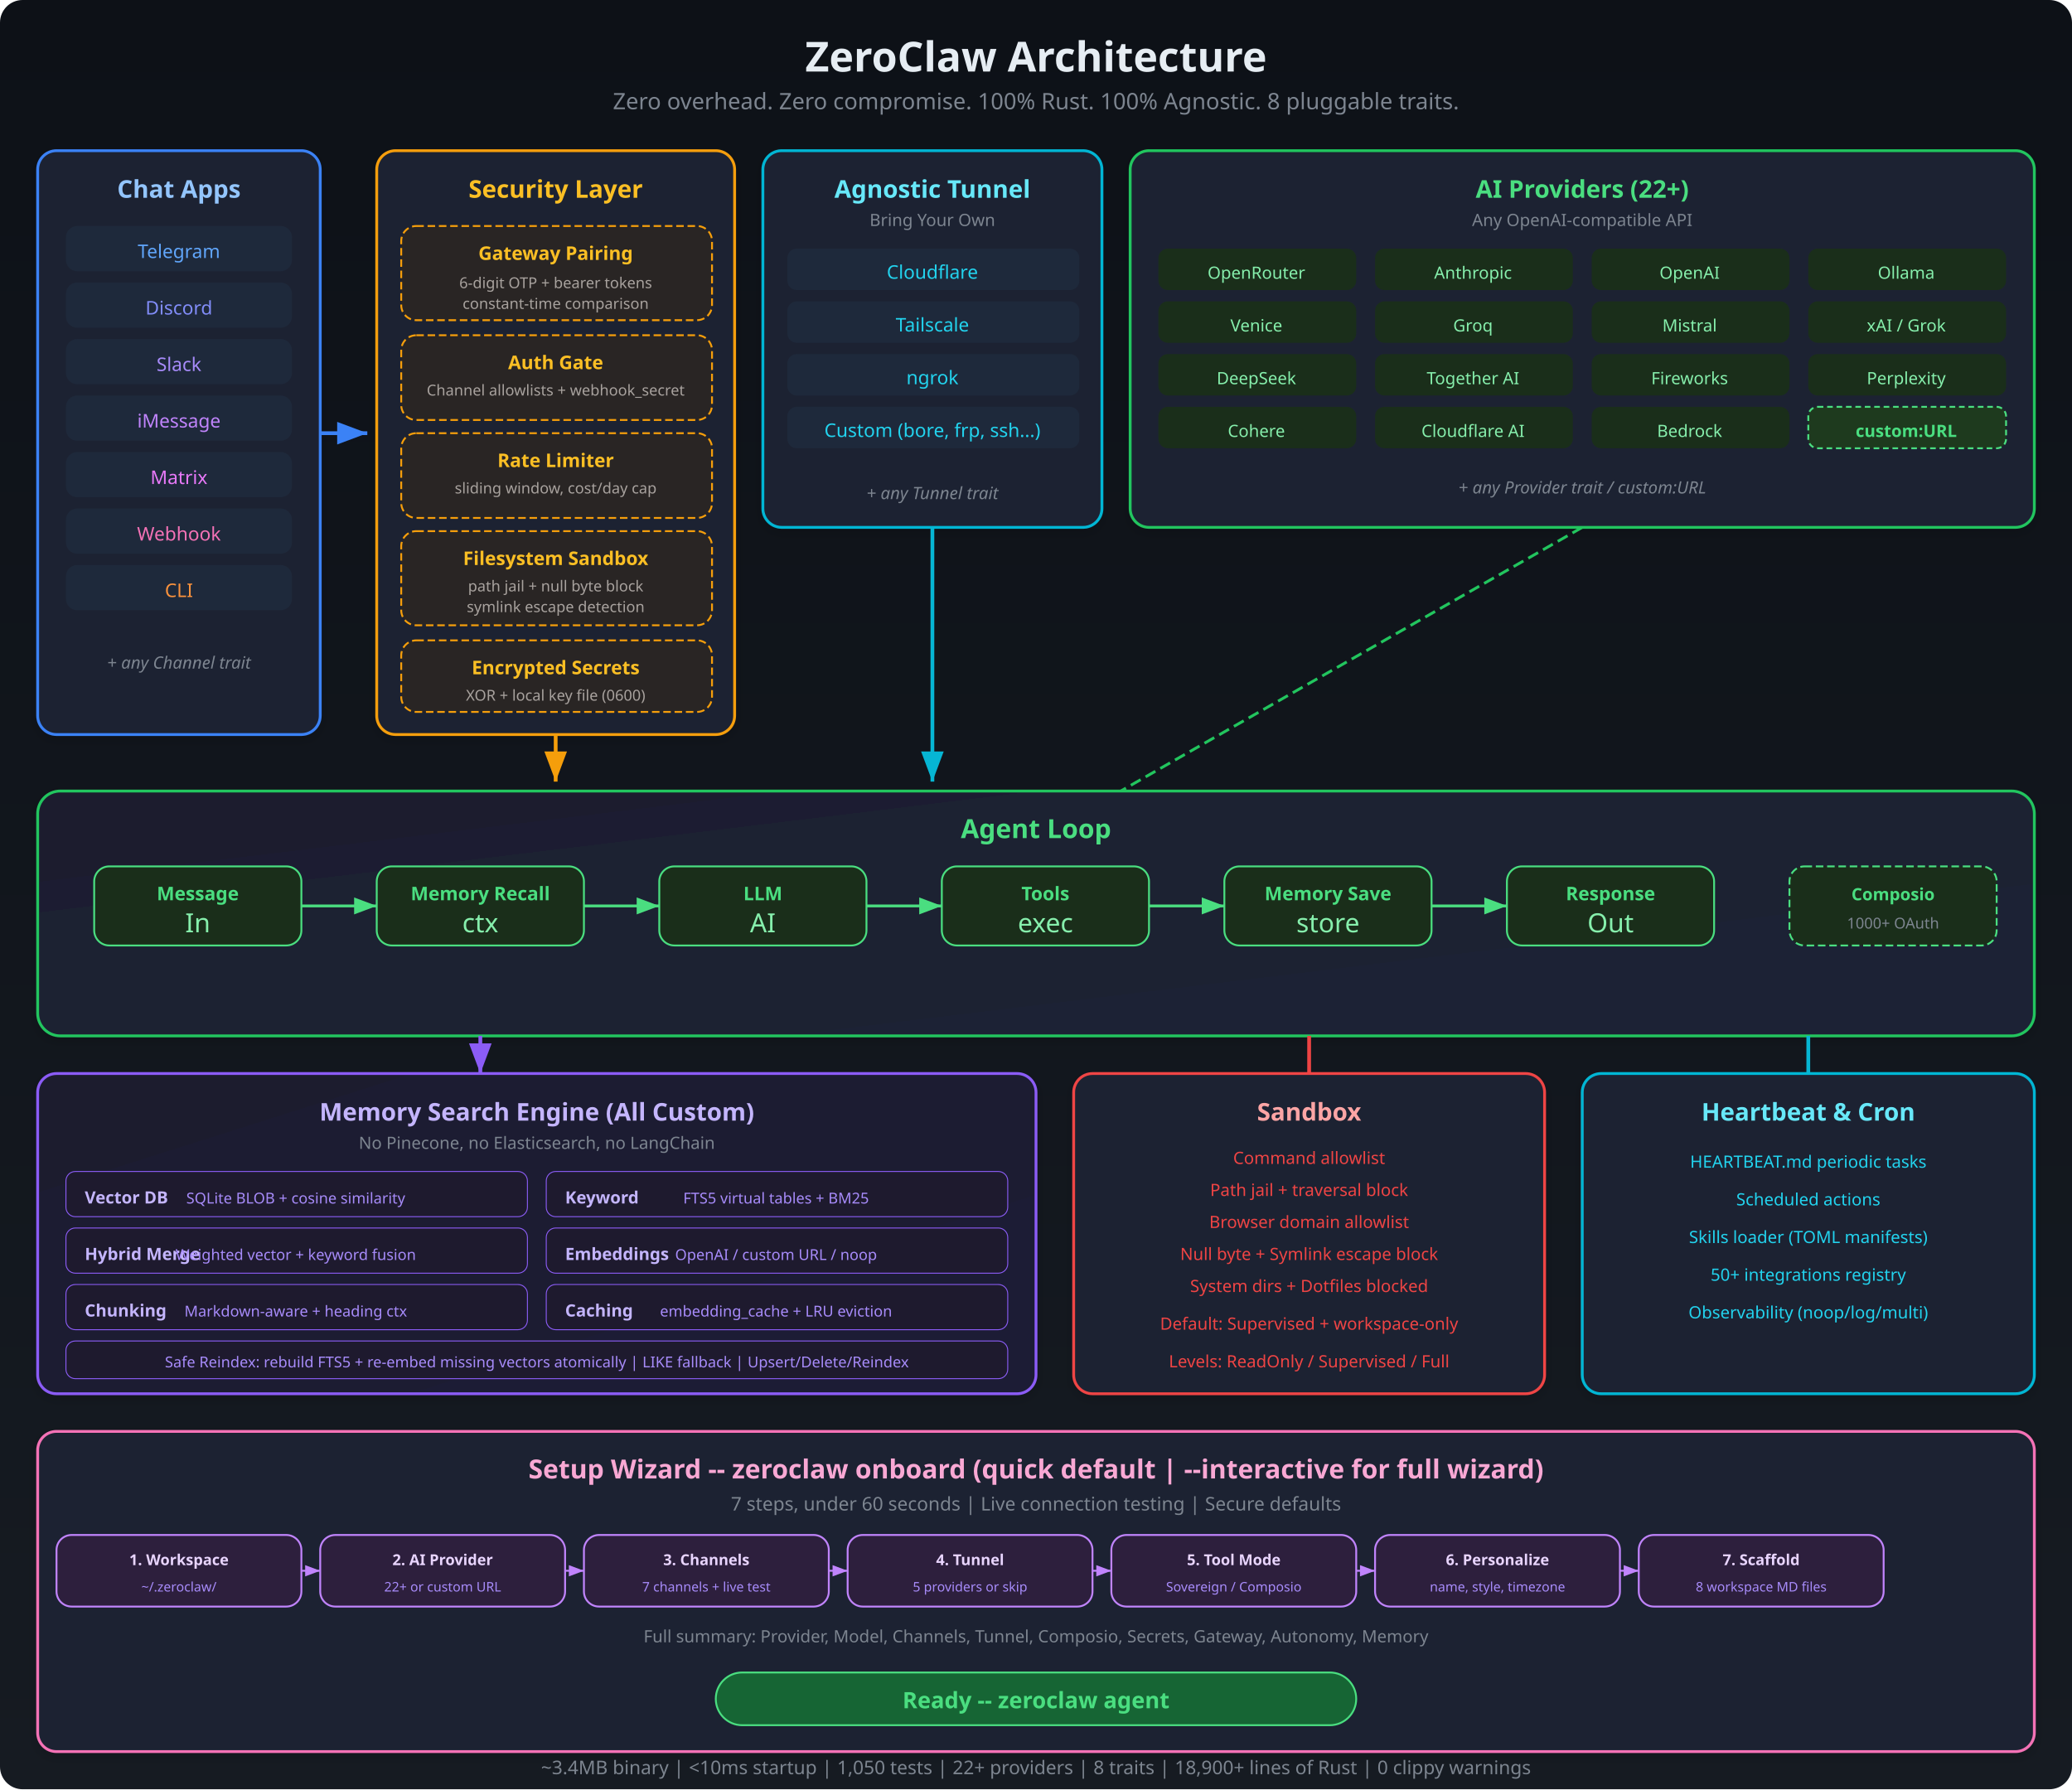
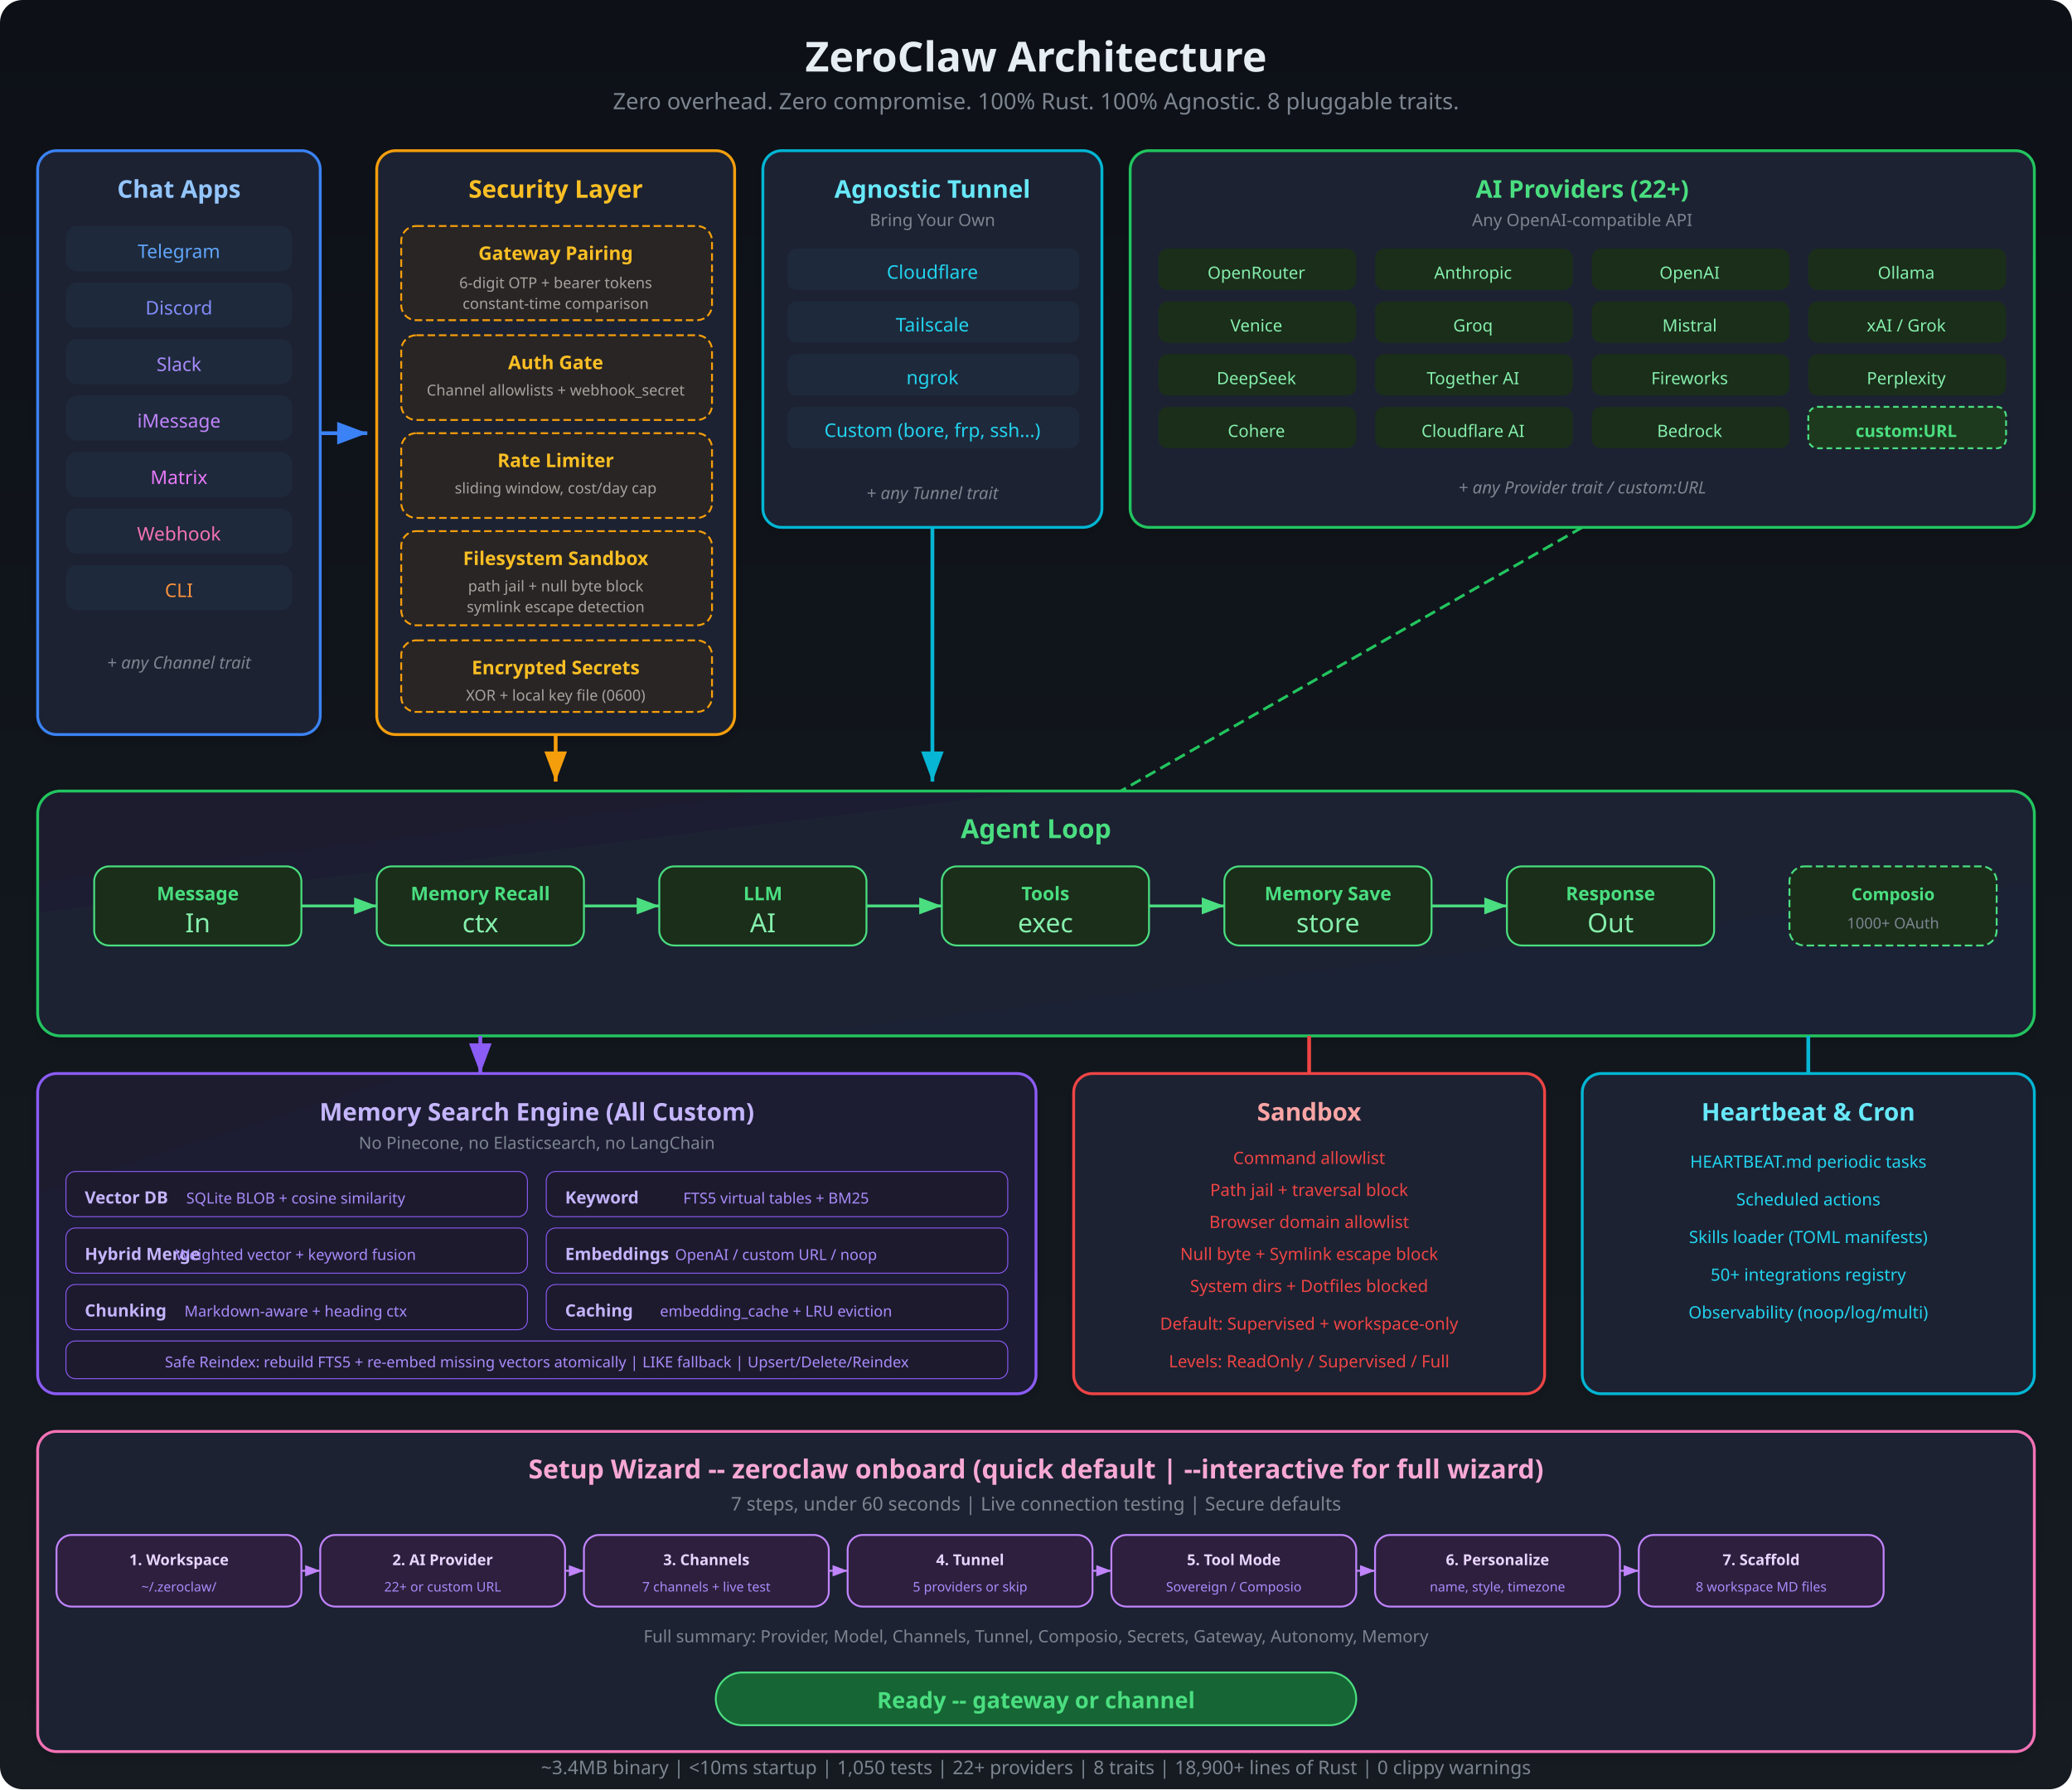
<svg xmlns="http://www.w3.org/2000/svg" viewBox="0 0 1100 950" font-family="'Segoe UI', system-ui, -apple-system, sans-serif">
  <defs>
    <filter id="shadow" x="-4%" y="-4%" width="108%" height="108%">
      <feDropShadow dx="0" dy="2" stdDeviation="3" flood-opacity="0.15" />
    </filter>
    <linearGradient id="bgGrad" x1="0" y1="0" x2="0" y2="1">
      <stop offset="0%" stop-color="#0d1117" />
      <stop offset="100%" stop-color="#161b22" />
    </linearGradient>
    <linearGradient id="agentGrad" x1="0" y1="0" x2="1" y2="1">
      <stop offset="0%" stop-color="#1a1e2e" />
      <stop offset="100%" stop-color="#1e2436" />
    </linearGradient>
    <linearGradient id="memGrad" x1="0" y1="0" x2="1" y2="1">
      <stop offset="0%" stop-color="#1a1a2e" />
      <stop offset="100%" stop-color="#1e1e36" />
    </linearGradient>
    <marker id="arrowBlue" markerWidth="8" markerHeight="6" refX="8" refY="3" orient="auto">
      <path d="M0,0 L8,3 L0,6" fill="#3b82f6" />
    </marker>
    <marker id="arrowAmber" markerWidth="8" markerHeight="6" refX="8" refY="3" orient="auto">
      <path d="M0,0 L8,3 L0,6" fill="#f59e0b" />
    </marker>
    <marker id="arrowGreen" markerWidth="8" markerHeight="6" refX="8" refY="3" orient="auto">
      <path d="M0,0 L8,3 L0,6" fill="#4ade80" />
    </marker>
    <marker id="arrowCyan" markerWidth="8" markerHeight="6" refX="8" refY="3" orient="auto">
      <path d="M0,0 L8,3 L0,6" fill="#06b6d4" />
    </marker>
    <marker id="arrowPurple" markerWidth="8" markerHeight="6" refX="8" refY="3" orient="auto">
      <path d="M0,0 L8,3 L0,6" fill="#c084fc" />
    </marker>
    <marker id="arrowViolet" markerWidth="8" markerHeight="6" refX="8" refY="3" orient="auto">
      <path d="M0,0 L8,3 L0,6" fill="#8b5cf6" />
    </marker>
  </defs>
  <rect width="1100" height="950" rx="12" fill="url(#bgGrad)" />
  <text x="550" y="38" text-anchor="middle" fill="#e6edf3" font-size="22" font-weight="700">ZeroClaw Architecture</text>
  <text x="550" y="58" text-anchor="middle" fill="#7d8590" font-size="12">Zero overhead. Zero compromise. 100% Rust. 100% Agnostic. 8 pluggable traits.</text>
  <rect x="20" y="80" width="150" height="310" rx="10" fill="#1c2333" stroke="#3b82f6" stroke-width="1.5" filter="url(#shadow)" />
  <text x="95" y="105" text-anchor="middle" fill="#93c5fd" font-size="13" font-weight="600">Chat Apps</text>
  <rect x="35" y="120" width="120" height="24" rx="6" fill="#1e293b" />
  <text x="95" y="137" text-anchor="middle" fill="#60a5fa" font-size="10">Telegram</text>
  <rect x="35" y="150" width="120" height="24" rx="6" fill="#1e293b" />
  <text x="95" y="167" text-anchor="middle" fill="#818cf8" font-size="10">Discord</text>
  <rect x="35" y="180" width="120" height="24" rx="6" fill="#1e293b" />
  <text x="95" y="197" text-anchor="middle" fill="#a78bfa" font-size="10">Slack</text>
  <rect x="35" y="210" width="120" height="24" rx="6" fill="#1e293b" />
  <text x="95" y="227" text-anchor="middle" fill="#c084fc" font-size="10">iMessage</text>
  <rect x="35" y="240" width="120" height="24" rx="6" fill="#1e293b" />
  <text x="95" y="257" text-anchor="middle" fill="#e879f9" font-size="10">Matrix</text>
  <rect x="35" y="270" width="120" height="24" rx="6" fill="#1e293b" />
  <text x="95" y="287" text-anchor="middle" fill="#f472b6" font-size="10">Webhook</text>
  <rect x="35" y="300" width="120" height="24" rx="6" fill="#1e293b" />
  <text x="95" y="317" text-anchor="middle" fill="#fb923c" font-size="10">CLI</text>
  <text x="95" y="355" text-anchor="middle" fill="#7d8590" font-size="9" font-style="italic">+ any Channel trait</text>
  <line x1="170" y1="230" x2="195" y2="230" stroke="#3b82f6" stroke-width="2" marker-end="url(#arrowBlue)" />
  <rect x="200" y="80" width="190" height="310" rx="10" fill="#1c2333" stroke="#f59e0b" stroke-width="1.5" filter="url(#shadow)" />
  <text x="295" y="105" text-anchor="middle" fill="#fbbf24" font-size="13" font-weight="600">Security Layer</text>
  <rect x="213" y="120" width="165" height="50" rx="8" fill="#292524" stroke="#f59e0b" stroke-width="1" stroke-dasharray="4,2" />
  <text x="295" y="138" text-anchor="middle" fill="#fbbf24" font-size="10" font-weight="600">Gateway Pairing</text>
  <text x="295" y="153" text-anchor="middle" fill="#a8a29e" font-size="8">6-digit OTP + bearer tokens</text>
  <text x="295" y="164" text-anchor="middle" fill="#a8a29e" font-size="8">constant-time comparison</text>
  <rect x="213" y="178" width="165" height="45" rx="8" fill="#292524" stroke="#f59e0b" stroke-width="1" stroke-dasharray="4,2" />
  <text x="295" y="196" text-anchor="middle" fill="#fbbf24" font-size="10" font-weight="600">Auth Gate</text>
  <text x="295" y="210" text-anchor="middle" fill="#a8a29e" font-size="8">Channel allowlists + webhook_secret</text>
  <rect x="213" y="230" width="165" height="45" rx="8" fill="#292524" stroke="#f59e0b" stroke-width="1" stroke-dasharray="4,2" />
  <text x="295" y="248" text-anchor="middle" fill="#fbbf24" font-size="10" font-weight="600">Rate Limiter</text>
  <text x="295" y="262" text-anchor="middle" fill="#a8a29e" font-size="8">sliding window, cost/day cap</text>
  <rect x="213" y="282" width="165" height="50" rx="8" fill="#292524" stroke="#f59e0b" stroke-width="1" stroke-dasharray="4,2" />
  <text x="295" y="300" text-anchor="middle" fill="#fbbf24" font-size="10" font-weight="600">Filesystem Sandbox</text>
  <text x="295" y="314" text-anchor="middle" fill="#a8a29e" font-size="8">path jail + null byte block</text>
  <text x="295" y="325" text-anchor="middle" fill="#a8a29e" font-size="8">symlink escape detection</text>
  <rect x="213" y="340" width="165" height="38" rx="8" fill="#292524" stroke="#f59e0b" stroke-width="1" stroke-dasharray="4,2" />
  <text x="295" y="358" text-anchor="middle" fill="#fbbf24" font-size="10" font-weight="600">Encrypted Secrets</text>
  <text x="295" y="372" text-anchor="middle" fill="#a8a29e" font-size="8">XOR + local key file (0600)</text>
  <line x1="295" y1="390" x2="295" y2="415" stroke="#f59e0b" stroke-width="2" marker-end="url(#arrowAmber)" />
  <rect x="405" y="80" width="180" height="200" rx="10" fill="#1c2333" stroke="#06b6d4" stroke-width="1.5" filter="url(#shadow)" />
  <text x="495" y="105" text-anchor="middle" fill="#67e8f9" font-size="13" font-weight="600">Agnostic Tunnel</text>
  <text x="495" y="120" text-anchor="middle" fill="#7d8590" font-size="9">Bring Your Own</text>
  <rect x="418" y="132" width="155" height="22" rx="5" fill="#1e293b" />
  <text x="495" y="148" text-anchor="middle" fill="#22d3ee" font-size="10">Cloudflare</text>
  <rect x="418" y="160" width="155" height="22" rx="5" fill="#1e293b" />
  <text x="495" y="176" text-anchor="middle" fill="#22d3ee" font-size="10">Tailscale</text>
  <rect x="418" y="188" width="155" height="22" rx="5" fill="#1e293b" />
  <text x="495" y="204" text-anchor="middle" fill="#22d3ee" font-size="10">ngrok</text>
  <rect x="418" y="216" width="155" height="22" rx="5" fill="#1e293b" />
  <text x="495" y="232" text-anchor="middle" fill="#22d3ee" font-size="10">Custom (bore, frp, ssh...)</text>
  <text x="495" y="265" text-anchor="middle" fill="#7d8590" font-size="9" font-style="italic">+ any Tunnel trait</text>
  <line x1="495" y1="280" x2="495" y2="415" stroke="#06b6d4" stroke-width="2" marker-end="url(#arrowCyan)" />
  <rect x="600" y="80" width="480" height="200" rx="10" fill="#1c2333" stroke="#22c55e" stroke-width="1.5" filter="url(#shadow)" />
  <text x="840" y="105" text-anchor="middle" fill="#4ade80" font-size="13" font-weight="600">AI Providers (22+)</text>
  <text x="840" y="120" text-anchor="middle" fill="#7d8590" font-size="9">Any OpenAI-compatible API</text>
  <rect x="615" y="132" width="105" height="22" rx="5" fill="#1a2e1a" />
  <text x="667" y="148" text-anchor="middle" fill="#86efac" font-size="9">OpenRouter</text>
  <rect x="730" y="132" width="105" height="22" rx="5" fill="#1a2e1a" />
  <text x="782" y="148" text-anchor="middle" fill="#86efac" font-size="9">Anthropic</text>
  <rect x="845" y="132" width="105" height="22" rx="5" fill="#1a2e1a" />
  <text x="897" y="148" text-anchor="middle" fill="#86efac" font-size="9">OpenAI</text>
  <rect x="960" y="132" width="105" height="22" rx="5" fill="#1a2e1a" />
  <text x="1012" y="148" text-anchor="middle" fill="#86efac" font-size="9">Ollama</text>
  <rect x="615" y="160" width="105" height="22" rx="5" fill="#1a2e1a" />
  <text x="667" y="176" text-anchor="middle" fill="#86efac" font-size="9">Venice</text>
  <rect x="730" y="160" width="105" height="22" rx="5" fill="#1a2e1a" />
  <text x="782" y="176" text-anchor="middle" fill="#86efac" font-size="9">Groq</text>
  <rect x="845" y="160" width="105" height="22" rx="5" fill="#1a2e1a" />
  <text x="897" y="176" text-anchor="middle" fill="#86efac" font-size="9">Mistral</text>
  <rect x="960" y="160" width="105" height="22" rx="5" fill="#1a2e1a" />
  <text x="1012" y="176" text-anchor="middle" fill="#86efac" font-size="9">xAI / Grok</text>
  <rect x="615" y="188" width="105" height="22" rx="5" fill="#1a2e1a" />
  <text x="667" y="204" text-anchor="middle" fill="#86efac" font-size="9">DeepSeek</text>
  <rect x="730" y="188" width="105" height="22" rx="5" fill="#1a2e1a" />
  <text x="782" y="204" text-anchor="middle" fill="#86efac" font-size="9">Together AI</text>
  <rect x="845" y="188" width="105" height="22" rx="5" fill="#1a2e1a" />
  <text x="897" y="204" text-anchor="middle" fill="#86efac" font-size="9">Fireworks</text>
  <rect x="960" y="188" width="105" height="22" rx="5" fill="#1a2e1a" />
  <text x="1012" y="204" text-anchor="middle" fill="#86efac" font-size="9">Perplexity</text>
  <rect x="615" y="216" width="105" height="22" rx="5" fill="#1a2e1a" />
  <text x="667" y="232" text-anchor="middle" fill="#86efac" font-size="9">Cohere</text>
  <rect x="730" y="216" width="105" height="22" rx="5" fill="#1a2e1a" />
  <text x="782" y="232" text-anchor="middle" fill="#86efac" font-size="9">Cloudflare AI</text>
  <rect x="845" y="216" width="105" height="22" rx="5" fill="#1a2e1a" />
  <text x="897" y="232" text-anchor="middle" fill="#86efac" font-size="9">Bedrock</text>
  <rect x="960" y="216" width="105" height="22" rx="5" fill="#1e3a1e" stroke="#4ade80" stroke-width="1" stroke-dasharray="3,2" />
  <text x="1012" y="232" text-anchor="middle" fill="#4ade80" font-size="9" font-weight="600">custom:URL</text>
  <text x="840" y="262" text-anchor="middle" fill="#7d8590" font-size="9" font-style="italic">+ any Provider trait / custom:URL</text>
  <line x1="840" y1="280" x2="560" y2="440" stroke="#22c55e" stroke-width="1.5" stroke-dasharray="6,3" marker-end="url(#arrowGreen)" />
  <rect x="20" y="420" width="1060" height="130" rx="12" fill="url(#agentGrad)" stroke="#22c55e" stroke-width="1.5" filter="url(#shadow)" />
  <text x="550" y="445" text-anchor="middle" fill="#4ade80" font-size="14" font-weight="700">Agent Loop</text>
  <rect x="50" y="460" width="110" height="42" rx="8" fill="#1a2e1a" stroke="#4ade80" stroke-width="1" />
  <text x="105" y="478" text-anchor="middle" fill="#4ade80" font-size="10" font-weight="600">Message</text>
  <text x="105" y="495" text-anchor="middle" fill="#86efac" font-size="14">In</text>
  <rect x="200" y="460" width="110" height="42" rx="8" fill="#1a2e1a" stroke="#4ade80" stroke-width="1" />
  <text x="255" y="478" text-anchor="middle" fill="#4ade80" font-size="10" font-weight="600">Memory Recall</text>
  <text x="255" y="495" text-anchor="middle" fill="#86efac" font-size="14">ctx</text>
  <rect x="350" y="460" width="110" height="42" rx="8" fill="#1a2e1a" stroke="#4ade80" stroke-width="1" />
  <text x="405" y="478" text-anchor="middle" fill="#4ade80" font-size="10" font-weight="600">LLM</text>
  <text x="405" y="495" text-anchor="middle" fill="#86efac" font-size="14">AI</text>
  <rect x="500" y="460" width="110" height="42" rx="8" fill="#1a2e1a" stroke="#4ade80" stroke-width="1" />
  <text x="555" y="478" text-anchor="middle" fill="#4ade80" font-size="10" font-weight="600">Tools</text>
  <text x="555" y="495" text-anchor="middle" fill="#86efac" font-size="14">exec</text>
  <rect x="650" y="460" width="110" height="42" rx="8" fill="#1a2e1a" stroke="#4ade80" stroke-width="1" />
  <text x="705" y="478" text-anchor="middle" fill="#4ade80" font-size="10" font-weight="600">Memory Save</text>
  <text x="705" y="495" text-anchor="middle" fill="#86efac" font-size="14">store</text>
  <rect x="800" y="460" width="110" height="42" rx="8" fill="#1a2e1a" stroke="#4ade80" stroke-width="1" />
  <text x="855" y="478" text-anchor="middle" fill="#4ade80" font-size="10" font-weight="600">Response</text>
  <text x="855" y="495" text-anchor="middle" fill="#86efac" font-size="14">Out</text>
  <rect x="950" y="460" width="110" height="42" rx="8" fill="#1a2e1a" stroke="#4ade80" stroke-width="1" stroke-dasharray="4,2" />
  <text x="1005" y="478" text-anchor="middle" fill="#4ade80" font-size="9" font-weight="600">Composio</text>
  <text x="1005" y="493" text-anchor="middle" fill="#7d8590" font-size="8">1000+ OAuth</text>
  <line x1="160" y1="481" x2="200" y2="481" stroke="#4ade80" stroke-width="1.5" marker-end="url(#arrowGreen)" />
  <line x1="310" y1="481" x2="350" y2="481" stroke="#4ade80" stroke-width="1.5" marker-end="url(#arrowGreen)" />
  <line x1="460" y1="481" x2="500" y2="481" stroke="#4ade80" stroke-width="1.5" marker-end="url(#arrowGreen)" />
  <line x1="610" y1="481" x2="650" y2="481" stroke="#4ade80" stroke-width="1.5" marker-end="url(#arrowGreen)" />
  <line x1="760" y1="481" x2="800" y2="481" stroke="#4ade80" stroke-width="1.5" marker-end="url(#arrowGreen)" />
  <rect x="20" y="570" width="530" height="170" rx="10" fill="url(#memGrad)" stroke="#8b5cf6" stroke-width="1.5" filter="url(#shadow)" />
  <text x="285" y="595" text-anchor="middle" fill="#c4b5fd" font-size="13" font-weight="700">Memory Search Engine (All Custom)</text>
  <text x="285" y="610" text-anchor="middle" fill="#7d8590" font-size="9">No Pinecone, no Elasticsearch, no LangChain</text>
  <rect x="35" y="622" width="245" height="24" rx="5" fill="#1e1a2e" stroke="#8b5cf6" stroke-width="0.5" />
  <text x="45" y="639" fill="#c4b5fd" font-size="9" font-weight="600">Vector DB</text>
  <text x="157" y="639" text-anchor="middle" fill="#a78bfa" font-size="8">SQLite BLOB + cosine similarity</text>
  <rect x="290" y="622" width="245" height="24" rx="5" fill="#1e1a2e" stroke="#8b5cf6" stroke-width="0.5" />
  <text x="300" y="639" fill="#c4b5fd" font-size="9" font-weight="600">Keyword</text>
  <text x="412" y="639" text-anchor="middle" fill="#a78bfa" font-size="8">FTS5 virtual tables + BM25</text>
  <rect x="35" y="652" width="245" height="24" rx="5" fill="#1e1a2e" stroke="#8b5cf6" stroke-width="0.5" />
  <text x="45" y="669" fill="#c4b5fd" font-size="9" font-weight="600">Hybrid Merge</text>
  <text x="157" y="669" text-anchor="middle" fill="#a78bfa" font-size="8">Weighted vector + keyword fusion</text>
  <rect x="290" y="652" width="245" height="24" rx="5" fill="#1e1a2e" stroke="#8b5cf6" stroke-width="0.5" />
  <text x="300" y="669" fill="#c4b5fd" font-size="9" font-weight="600">Embeddings</text>
  <text x="412" y="669" text-anchor="middle" fill="#a78bfa" font-size="8">OpenAI / custom URL / noop</text>
  <rect x="35" y="682" width="245" height="24" rx="5" fill="#1e1a2e" stroke="#8b5cf6" stroke-width="0.5" />
  <text x="45" y="699" fill="#c4b5fd" font-size="9" font-weight="600">Chunking</text>
  <text x="157" y="699" text-anchor="middle" fill="#a78bfa" font-size="8">Markdown-aware + heading ctx</text>
  <rect x="290" y="682" width="245" height="24" rx="5" fill="#1e1a2e" stroke="#8b5cf6" stroke-width="0.5" />
  <text x="300" y="699" fill="#c4b5fd" font-size="9" font-weight="600">Caching</text>
  <text x="412" y="699" text-anchor="middle" fill="#a78bfa" font-size="8">embedding_cache + LRU eviction</text>
  <rect x="35" y="712" width="500" height="20" rx="5" fill="#1e1a2e" stroke="#8b5cf6" stroke-width="0.5" />
  <text x="285" y="726" text-anchor="middle" fill="#a78bfa" font-size="8">Safe Reindex: rebuild FTS5 + re-embed missing vectors atomically | LIKE fallback | Upsert/Delete/Reindex</text>
  <line x1="255" y1="550" x2="255" y2="570" stroke="#8b5cf6" stroke-width="2" marker-end="url(#arrowViolet)" />
  <rect x="570" y="570" width="250" height="170" rx="10" fill="#1c2333" stroke="#ef4444" stroke-width="1.5" filter="url(#shadow)" />
  <text x="695" y="595" text-anchor="middle" fill="#fca5a5" font-size="13" font-weight="600">Sandbox</text>
  <text x="695" y="618" text-anchor="middle" fill="#ef4444" font-size="9">Command allowlist</text>
  <text x="695" y="635" text-anchor="middle" fill="#ef4444" font-size="9">Path jail + traversal block</text>
  <text x="695" y="652" text-anchor="middle" fill="#ef4444" font-size="9">Browser domain allowlist</text>
  <text x="695" y="669" text-anchor="middle" fill="#ef4444" font-size="9">Null byte + Symlink escape block</text>
  <text x="695" y="686" text-anchor="middle" fill="#ef4444" font-size="9">System dirs + Dotfiles blocked</text>
  <text x="695" y="706" text-anchor="middle" fill="#ef4444" font-size="9">Default: Supervised + workspace-only</text>
  <text x="695" y="726" text-anchor="middle" fill="#ef4444" font-size="9">Levels: ReadOnly / Supervised / Full</text>
  <line x1="695" y1="550" x2="695" y2="570" stroke="#ef4444" stroke-width="2" />
  <rect x="840" y="570" width="240" height="170" rx="10" fill="#1c2333" stroke="#06b6d4" stroke-width="1.5" filter="url(#shadow)" />
  <text x="960" y="595" text-anchor="middle" fill="#67e8f9" font-size="13" font-weight="600">Heartbeat &amp; Cron</text>
  <text x="960" y="620" text-anchor="middle" fill="#22d3ee" font-size="9">HEARTBEAT.md periodic tasks</text>
  <text x="960" y="640" text-anchor="middle" fill="#22d3ee" font-size="9">Scheduled actions</text>
  <text x="960" y="660" text-anchor="middle" fill="#22d3ee" font-size="9">Skills loader (TOML manifests)</text>
  <text x="960" y="680" text-anchor="middle" fill="#22d3ee" font-size="9">50+ integrations registry</text>
  <text x="960" y="700" text-anchor="middle" fill="#22d3ee" font-size="9">Observability (noop/log/multi)</text>
  <line x1="960" y1="550" x2="960" y2="570" stroke="#06b6d4" stroke-width="2" />
  <rect x="20" y="760" width="1060" height="170" rx="10" fill="#1c2333" stroke="#f472b6" stroke-width="1.5" filter="url(#shadow)" />
  <text x="550" y="785" text-anchor="middle" fill="#f9a8d4" font-size="14" font-weight="700">Setup Wizard  --  zeroclaw onboard (quick default | --interactive for full wizard)</text>
  <text x="550" y="802" text-anchor="middle" fill="#7d8590" font-size="10">7 steps, under 60 seconds | Live connection testing | Secure defaults</text>
  <rect x="30" y="815" width="130" height="38" rx="8" fill="#2d1f3d" stroke="#c084fc" stroke-width="1" />
  <text x="95" y="831" text-anchor="middle" fill="#e9d5ff" font-size="8" font-weight="600">1. Workspace</text>
  <text x="95" y="845" text-anchor="middle" fill="#a78bfa" font-size="7">~/.zeroclaw/</text>
  <rect x="170" y="815" width="130" height="38" rx="8" fill="#2d1f3d" stroke="#c084fc" stroke-width="1" />
  <text x="235" y="831" text-anchor="middle" fill="#e9d5ff" font-size="8" font-weight="600">2. AI Provider</text>
  <text x="235" y="845" text-anchor="middle" fill="#a78bfa" font-size="7">22+ or custom URL</text>
  <rect x="310" y="815" width="130" height="38" rx="8" fill="#2d1f3d" stroke="#c084fc" stroke-width="1" />
  <text x="375" y="831" text-anchor="middle" fill="#e9d5ff" font-size="8" font-weight="600">3. Channels</text>
  <text x="375" y="845" text-anchor="middle" fill="#a78bfa" font-size="7">7 channels + live test</text>
  <rect x="450" y="815" width="130" height="38" rx="8" fill="#2d1f3d" stroke="#c084fc" stroke-width="1" />
  <text x="515" y="831" text-anchor="middle" fill="#e9d5ff" font-size="8" font-weight="600">4. Tunnel</text>
  <text x="515" y="845" text-anchor="middle" fill="#a78bfa" font-size="7">5 providers or skip</text>
  <rect x="590" y="815" width="130" height="38" rx="8" fill="#2d1f3d" stroke="#c084fc" stroke-width="1" />
  <text x="655" y="831" text-anchor="middle" fill="#e9d5ff" font-size="8" font-weight="600">5. Tool Mode</text>
  <text x="655" y="845" text-anchor="middle" fill="#a78bfa" font-size="7">Sovereign / Composio</text>
  <rect x="730" y="815" width="130" height="38" rx="8" fill="#2d1f3d" stroke="#c084fc" stroke-width="1" />
  <text x="795" y="831" text-anchor="middle" fill="#e9d5ff" font-size="8" font-weight="600">6. Personalize</text>
  <text x="795" y="845" text-anchor="middle" fill="#a78bfa" font-size="7">name, style, timezone</text>
  <rect x="870" y="815" width="130" height="38" rx="8" fill="#2d1f3d" stroke="#c084fc" stroke-width="1" />
  <text x="935" y="831" text-anchor="middle" fill="#e9d5ff" font-size="8" font-weight="600">7. Scaffold</text>
  <text x="935" y="845" text-anchor="middle" fill="#a78bfa" font-size="7">8 workspace MD files</text>
  <line x1="160" y1="834" x2="170" y2="834" stroke="#c084fc" stroke-width="1" marker-end="url(#arrowPurple)" />
  <line x1="300" y1="834" x2="310" y2="834" stroke="#c084fc" stroke-width="1" marker-end="url(#arrowPurple)" />
  <line x1="440" y1="834" x2="450" y2="834" stroke="#c084fc" stroke-width="1" marker-end="url(#arrowPurple)" />
  <line x1="580" y1="834" x2="590" y2="834" stroke="#c084fc" stroke-width="1" marker-end="url(#arrowPurple)" />
  <line x1="720" y1="834" x2="730" y2="834" stroke="#c084fc" stroke-width="1" marker-end="url(#arrowPurple)" />
  <line x1="860" y1="834" x2="870" y2="834" stroke="#c084fc" stroke-width="1" marker-end="url(#arrowPurple)" />
  <text x="550" y="872" text-anchor="middle" fill="#7d8590" font-size="9">Full summary: Provider, Model, Channels, Tunnel, Composio, Secrets, Gateway, Autonomy, Memory</text>
  <rect x="380" y="888" width="340" height="28" rx="14" fill="#166534" stroke="#4ade80" stroke-width="1" />
-   <text x="550" y="907" text-anchor="middle" fill="#4ade80" font-size="12" font-weight="600">Ready -- zeroclaw agent</text>
+   <text x="550" y="907" text-anchor="middle" fill="#4ade80" font-size="12" font-weight="600">Ready -- gateway or channel</text>
  <text x="550" y="942" text-anchor="middle" fill="#7d8590" font-size="10">~3.4MB binary  |  &lt;10ms startup  |  1,050 tests  |  22+ providers  |  8 traits  |  18,900+ lines of Rust  |  0 clippy warnings</text>
</svg>
